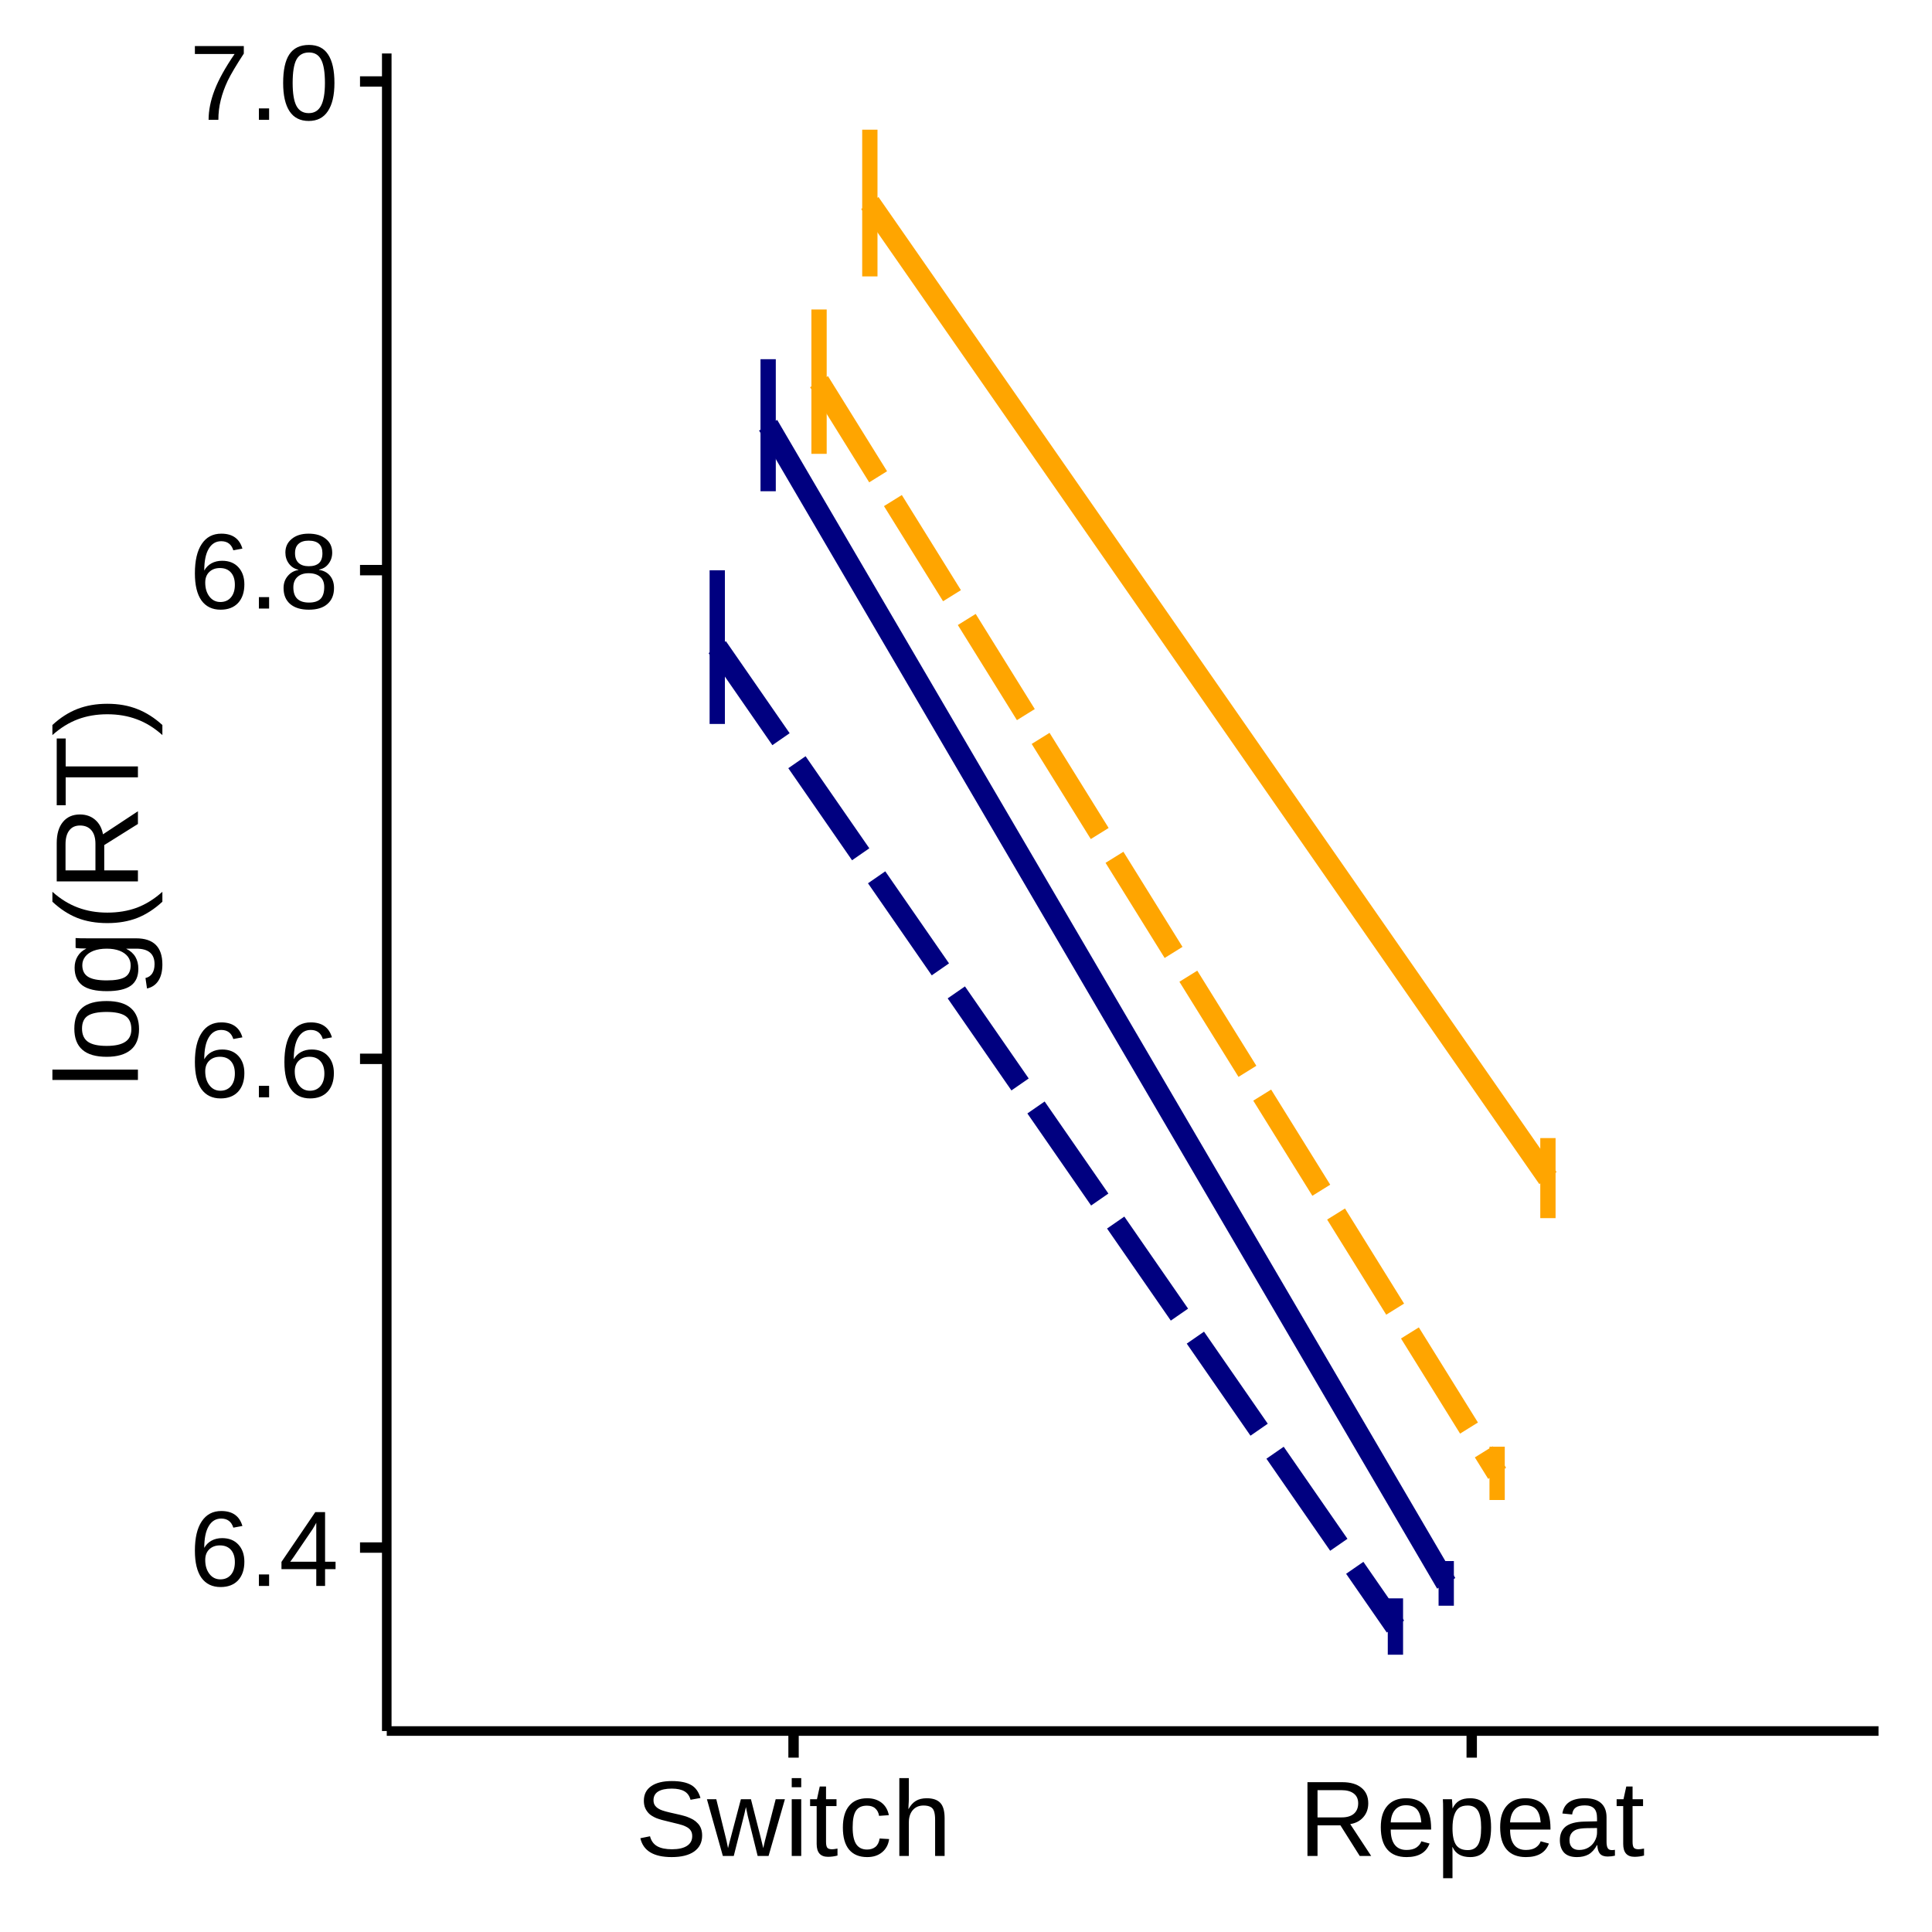
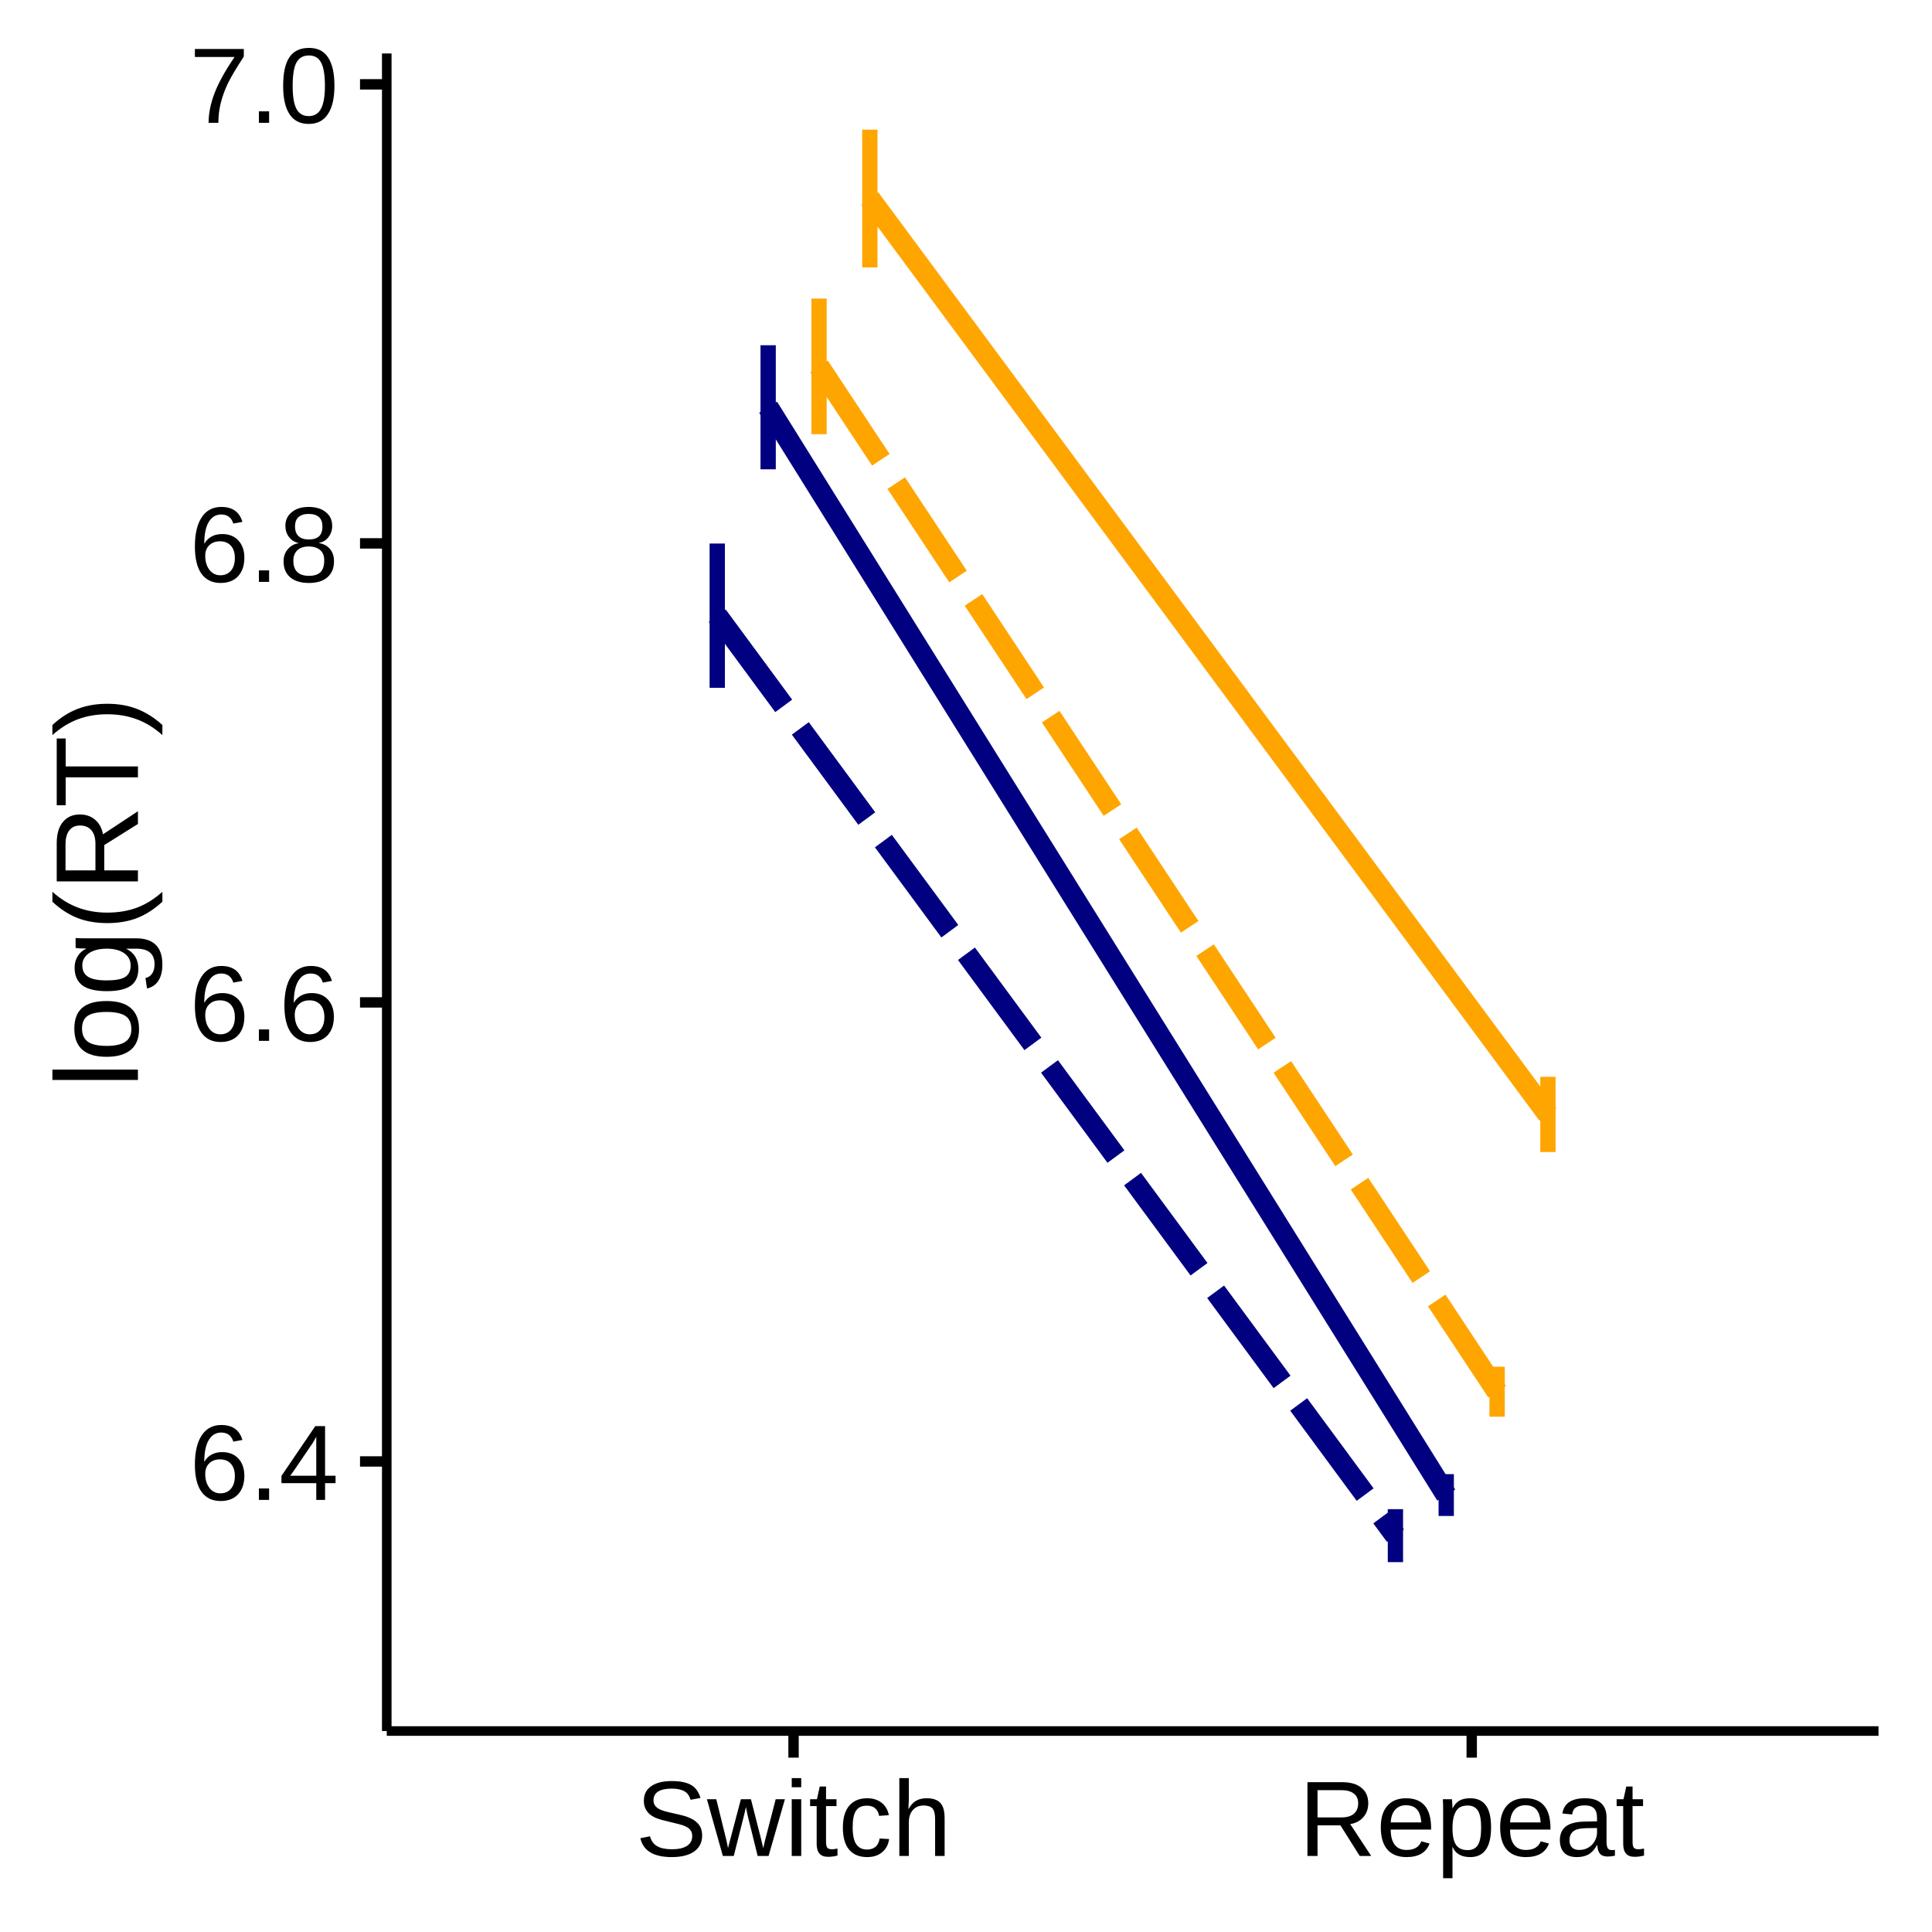
<svg xmlns="http://www.w3.org/2000/svg" width="216.00pt" height="216.00pt" viewBox="0 0 216.00 216.00">
  <g class="svglite">
    <defs>
      <style type="text/css">
    .svglite line, .svglite polyline, .svglite polygon, .svglite path, .svglite rect, .svglite circle {
      fill: none;
      stroke: #000000;
      stroke-linecap: round;
      stroke-linejoin: round;
      stroke-miterlimit: 10.00;
    }
    .svglite text {
      white-space: pre;
    }
    .svglite g.glyphgroup path {
      fill: inherit;
      stroke: none;
    }
  </style>
    </defs>
    <rect width="100%" height="100%" style="stroke: none; fill: #FFFFFF;" />
    <defs>
      <clipPath id="cpMC4wMHwyMTYuMDB8MC4wMHwyMTYuMDA=">
        <rect x="0.00" y="0.00" width="216.00" height="216.00" />
      </clipPath>
    </defs>
    <g clip-path="url(#cpMC4wMHwyMTYuMDB8MC4wMHwyMTYuMDA=)">
      <rect x="0.00" y="0.00" width="216.00" height="216.00" style="stroke-width: 1.16; stroke: #FFFFFF; fill: #FFFFFF;" />
    </g>
    <defs>
      <clipPath id="cpNDMuMjR8MjEwLjAyfDUuOTh8MTkzLjUz">
        <rect x="43.24" y="5.98" width="166.79" height="187.55" />
      </clipPath>
    </defs>
    <g clip-path="url(#cpNDMuMjR8MjEwLjAyfDUuOTh8MTkzLjUz)">
      <rect x="43.24" y="5.98" width="166.79" height="187.55" style="stroke-width: 1.16; stroke: none; fill: #FFFFFF;" />
-       <polyline points="80.19,72.35 156.01,181.85 " style="stroke-width: 2.35; stroke: #000080; stroke-dasharray: 12.52,3.13; stroke-linecap: butt;" />
-       <polyline points="85.88,47.54 161.69,177.02 " style="stroke-width: 2.35; stroke: #000080; stroke-linecap: butt;" />
-       <polyline points="91.57,42.67 167.38,164.72 " style="stroke-width: 2.35; stroke: #FFA500; stroke-dasharray: 12.52,3.13; stroke-linecap: butt;" />
-       <polyline points="97.25,22.70 173.06,131.71 " style="stroke-width: 2.35; stroke: #FFA500; stroke-linecap: butt;" />
-       <polyline points="156.01,185.00 156.01,185.00 " style="stroke-width: 1.71; stroke: #000080; stroke-linecap: butt;" />
-       <polyline points="156.01,185.00 156.01,178.70 " style="stroke-width: 1.71; stroke: #000080; stroke-linecap: butt;" />
-       <polyline points="156.01,178.70 156.01,178.70 " style="stroke-width: 1.71; stroke: #000080; stroke-linecap: butt;" />
-       <polyline points="80.19,80.94 80.19,80.94 " style="stroke-width: 1.71; stroke: #000080; stroke-linecap: butt;" />
-       <polyline points="80.19,80.94 80.19,63.76 " style="stroke-width: 1.71; stroke: #000080; stroke-linecap: butt;" />
-       <polyline points="80.19,63.76 80.19,63.76 " style="stroke-width: 1.71; stroke: #000080; stroke-linecap: butt;" />
-       <polyline points="161.69,179.52 161.69,179.52 " style="stroke-width: 1.71; stroke: #000080; stroke-linecap: butt;" />
-       <polyline points="161.69,179.52 161.69,174.53 " style="stroke-width: 1.71; stroke: #000080; stroke-linecap: butt;" />
-       <polyline points="161.69,174.53 161.69,174.53 " style="stroke-width: 1.71; stroke: #000080; stroke-linecap: butt;" />
-       <polyline points="85.88,54.92 85.88,54.92 " style="stroke-width: 1.71; stroke: #000080; stroke-linecap: butt;" />
-       <polyline points="85.88,54.92 85.88,40.16 " style="stroke-width: 1.71; stroke: #000080; stroke-linecap: butt;" />
-       <polyline points="85.88,40.16 85.88,40.16 " style="stroke-width: 1.71; stroke: #000080; stroke-linecap: butt;" />
-       <polyline points="167.38,167.70 167.38,167.70 " style="stroke-width: 1.71; stroke: #FFA500; stroke-linecap: butt;" />
-       <polyline points="167.38,167.70 167.38,161.74 " style="stroke-width: 1.71; stroke: #FFA500; stroke-linecap: butt;" />
-       <polyline points="167.38,161.74 167.38,161.74 " style="stroke-width: 1.71; stroke: #FFA500; stroke-linecap: butt;" />
-       <polyline points="91.57,50.74 91.57,50.74 " style="stroke-width: 1.71; stroke: #FFA500; stroke-linecap: butt;" />
-       <polyline points="91.57,50.74 91.57,34.60 " style="stroke-width: 1.71; stroke: #FFA500; stroke-linecap: butt;" />
-       <polyline points="91.57,34.60 91.57,34.60 " style="stroke-width: 1.71; stroke: #FFA500; stroke-linecap: butt;" />
-       <polyline points="173.06,136.19 173.06,136.19 " style="stroke-width: 1.71; stroke: #FFA500; stroke-linecap: butt;" />
-       <polyline points="173.06,136.19 173.06,127.24 " style="stroke-width: 1.71; stroke: #FFA500; stroke-linecap: butt;" />
-       <polyline points="173.06,127.24 173.06,127.24 " style="stroke-width: 1.71; stroke: #FFA500; stroke-linecap: butt;" />
-       <polyline points="97.25,30.90 97.25,30.90 " style="stroke-width: 1.71; stroke: #FFA500; stroke-linecap: butt;" />
-       <polyline points="97.25,30.90 97.25,14.50 " style="stroke-width: 1.71; stroke: #FFA500; stroke-linecap: butt;" />
+       <polyline points="80.19,68.84 156.01,171.69 " style="stroke-width: 2.35; stroke: #000080; stroke-dasharray: 12.52,3.13; stroke-linecap: butt;" />
+       <polyline points="85.88,45.53 161.69,167.15 " style="stroke-width: 2.35; stroke: #000080; stroke-linecap: butt;" />
+       <polyline points="91.57,40.96 167.38,155.60 " style="stroke-width: 2.35; stroke: #FFA500; stroke-dasharray: 12.52,3.13; stroke-linecap: butt;" />
+       <polyline points="97.25,22.20 173.06,124.60 " style="stroke-width: 2.35; stroke: #FFA500; stroke-linecap: butt;" />
+       <polyline points="156.01,174.65 156.01,174.65 " style="stroke-width: 1.71; stroke: #000080; stroke-linecap: butt;" />
+       <polyline points="156.01,174.65 156.01,168.73 " style="stroke-width: 1.71; stroke: #000080; stroke-linecap: butt;" />
+       <polyline points="156.01,168.73 156.01,168.73 " style="stroke-width: 1.71; stroke: #000080; stroke-linecap: butt;" />
+       <polyline points="80.19,76.90 80.19,76.90 " style="stroke-width: 1.71; stroke: #000080; stroke-linecap: butt;" />
+       <polyline points="80.19,76.90 80.19,60.77 " style="stroke-width: 1.71; stroke: #000080; stroke-linecap: butt;" />
+       <polyline points="80.19,60.77 80.19,60.77 " style="stroke-width: 1.71; stroke: #000080; stroke-linecap: butt;" />
+       <polyline points="161.69,169.49 161.69,169.49 " style="stroke-width: 1.71; stroke: #000080; stroke-linecap: butt;" />
+       <polyline points="161.69,169.49 161.69,164.81 " style="stroke-width: 1.71; stroke: #000080; stroke-linecap: butt;" />
+       <polyline points="161.69,164.81 161.69,164.81 " style="stroke-width: 1.71; stroke: #000080; stroke-linecap: butt;" />
+       <polyline points="85.88,52.47 85.88,52.47 " style="stroke-width: 1.71; stroke: #000080; stroke-linecap: butt;" />
+       <polyline points="85.88,52.47 85.88,38.60 " style="stroke-width: 1.71; stroke: #000080; stroke-linecap: butt;" />
+       <polyline points="85.88,38.60 85.88,38.60 " style="stroke-width: 1.71; stroke: #000080; stroke-linecap: butt;" />
+       <polyline points="167.38,158.39 167.38,158.39 " style="stroke-width: 1.71; stroke: #FFA500; stroke-linecap: butt;" />
+       <polyline points="167.38,158.39 167.38,152.80 " style="stroke-width: 1.71; stroke: #FFA500; stroke-linecap: butt;" />
+       <polyline points="167.38,152.80 167.38,152.80 " style="stroke-width: 1.71; stroke: #FFA500; stroke-linecap: butt;" />
+       <polyline points="91.57,48.54 91.57,48.54 " style="stroke-width: 1.71; stroke: #FFA500; stroke-linecap: butt;" />
+       <polyline points="91.57,48.54 91.57,33.38 " style="stroke-width: 1.71; stroke: #FFA500; stroke-linecap: butt;" />
+       <polyline points="91.57,33.38 91.57,33.38 " style="stroke-width: 1.71; stroke: #FFA500; stroke-linecap: butt;" />
+       <polyline points="173.06,128.80 173.06,128.80 " style="stroke-width: 1.71; stroke: #FFA500; stroke-linecap: butt;" />
+       <polyline points="173.06,128.80 173.06,120.39 " style="stroke-width: 1.71; stroke: #FFA500; stroke-linecap: butt;" />
+       <polyline points="173.06,120.39 173.06,120.39 " style="stroke-width: 1.71; stroke: #FFA500; stroke-linecap: butt;" />
+       <polyline points="97.25,29.90 97.25,29.90 " style="stroke-width: 1.71; stroke: #FFA500; stroke-linecap: butt;" />
+       <polyline points="97.25,29.90 97.25,14.50 " style="stroke-width: 1.71; stroke: #FFA500; stroke-linecap: butt;" />
      <polyline points="97.25,14.50 97.25,14.50 " style="stroke-width: 1.71; stroke: #FFA500; stroke-linecap: butt;" />
    </g>
    <g clip-path="url(#cpMC4wMHwyMTYuMDB8MC4wMHwyMTYuMDA=)">
      <polyline points="43.24,193.53 43.24,5.98 " style="stroke-width: 1.07; stroke-linecap: butt;" />
-       <text x="37.86" y="177.31" text-anchor="end" style="font-size: 12.00px; font-family: &quot;Arial&quot;;" textLength="16.67px" lengthAdjust="spacingAndGlyphs">6.4</text>
-       <text x="37.86" y="122.68" text-anchor="end" style="font-size: 12.00px; font-family: &quot;Arial&quot;;" textLength="16.67px" lengthAdjust="spacingAndGlyphs">6.6</text>
-       <text x="37.86" y="68.04" text-anchor="end" style="font-size: 12.00px; font-family: &quot;Arial&quot;;" textLength="16.67px" lengthAdjust="spacingAndGlyphs">6.8</text>
-       <text x="37.86" y="13.40" text-anchor="end" style="font-size: 12.00px; font-family: &quot;Arial&quot;;" textLength="16.67px" lengthAdjust="spacingAndGlyphs">7.0</text>
-       <polyline points="40.25,173.02 43.24,173.02 " style="stroke-width: 1.16; stroke-linecap: butt;" />
-       <polyline points="40.25,118.38 43.24,118.38 " style="stroke-width: 1.16; stroke-linecap: butt;" />
-       <polyline points="40.25,63.74 43.24,63.74 " style="stroke-width: 1.16; stroke-linecap: butt;" />
-       <polyline points="40.25,9.11 43.24,9.11 " style="stroke-width: 1.16; stroke-linecap: butt;" />
+       <text x="37.86" y="167.69" text-anchor="end" style="font-size: 12.00px; font-family: &quot;Arial&quot;;" textLength="16.67px" lengthAdjust="spacingAndGlyphs">6.4</text>
+       <text x="37.86" y="116.37" text-anchor="end" style="font-size: 12.00px; font-family: &quot;Arial&quot;;" textLength="16.67px" lengthAdjust="spacingAndGlyphs">6.6</text>
+       <text x="37.86" y="65.05" text-anchor="end" style="font-size: 12.00px; font-family: &quot;Arial&quot;;" textLength="16.67px" lengthAdjust="spacingAndGlyphs">6.8</text>
+       <text x="37.86" y="13.73" text-anchor="end" style="font-size: 12.00px; font-family: &quot;Arial&quot;;" textLength="16.67px" lengthAdjust="spacingAndGlyphs">7.0</text>
+       <polyline points="40.25,163.39 43.24,163.39 " style="stroke-width: 1.16; stroke-linecap: butt;" />
+       <polyline points="40.25,112.07 43.24,112.07 " style="stroke-width: 1.16; stroke-linecap: butt;" />
+       <polyline points="40.25,60.75 43.24,60.75 " style="stroke-width: 1.16; stroke-linecap: butt;" />
+       <polyline points="40.25,9.43 43.24,9.43 " style="stroke-width: 1.16; stroke-linecap: butt;" />
      <polyline points="43.24,193.53 210.02,193.53 " style="stroke-width: 1.07; stroke-linecap: butt;" />
      <polyline points="88.72,196.51 88.72,193.53 " style="stroke-width: 1.16; stroke-linecap: butt;" />
      <polyline points="164.54,196.51 164.54,193.53 " style="stroke-width: 1.16; stroke-linecap: butt;" />
      <text x="88.72" y="207.50" text-anchor="middle" style="font-size: 12.00px; font-family: &quot;Arial&quot;;" textLength="35.34px" lengthAdjust="spacingAndGlyphs">Switch</text>
      <text x="164.54" y="207.50" text-anchor="middle" style="font-size: 12.00px; font-family: &quot;Arial&quot;;" textLength="38.69px" lengthAdjust="spacingAndGlyphs">Repeat</text>
      <text transform="translate(15.42,99.75) rotate(-90)" text-anchor="middle" style="font-size: 13.20px; font-family: &quot;Arial&quot;;" textLength="43.73px" lengthAdjust="spacingAndGlyphs">log(RT)</text>
    </g>
  </g>
</svg>
